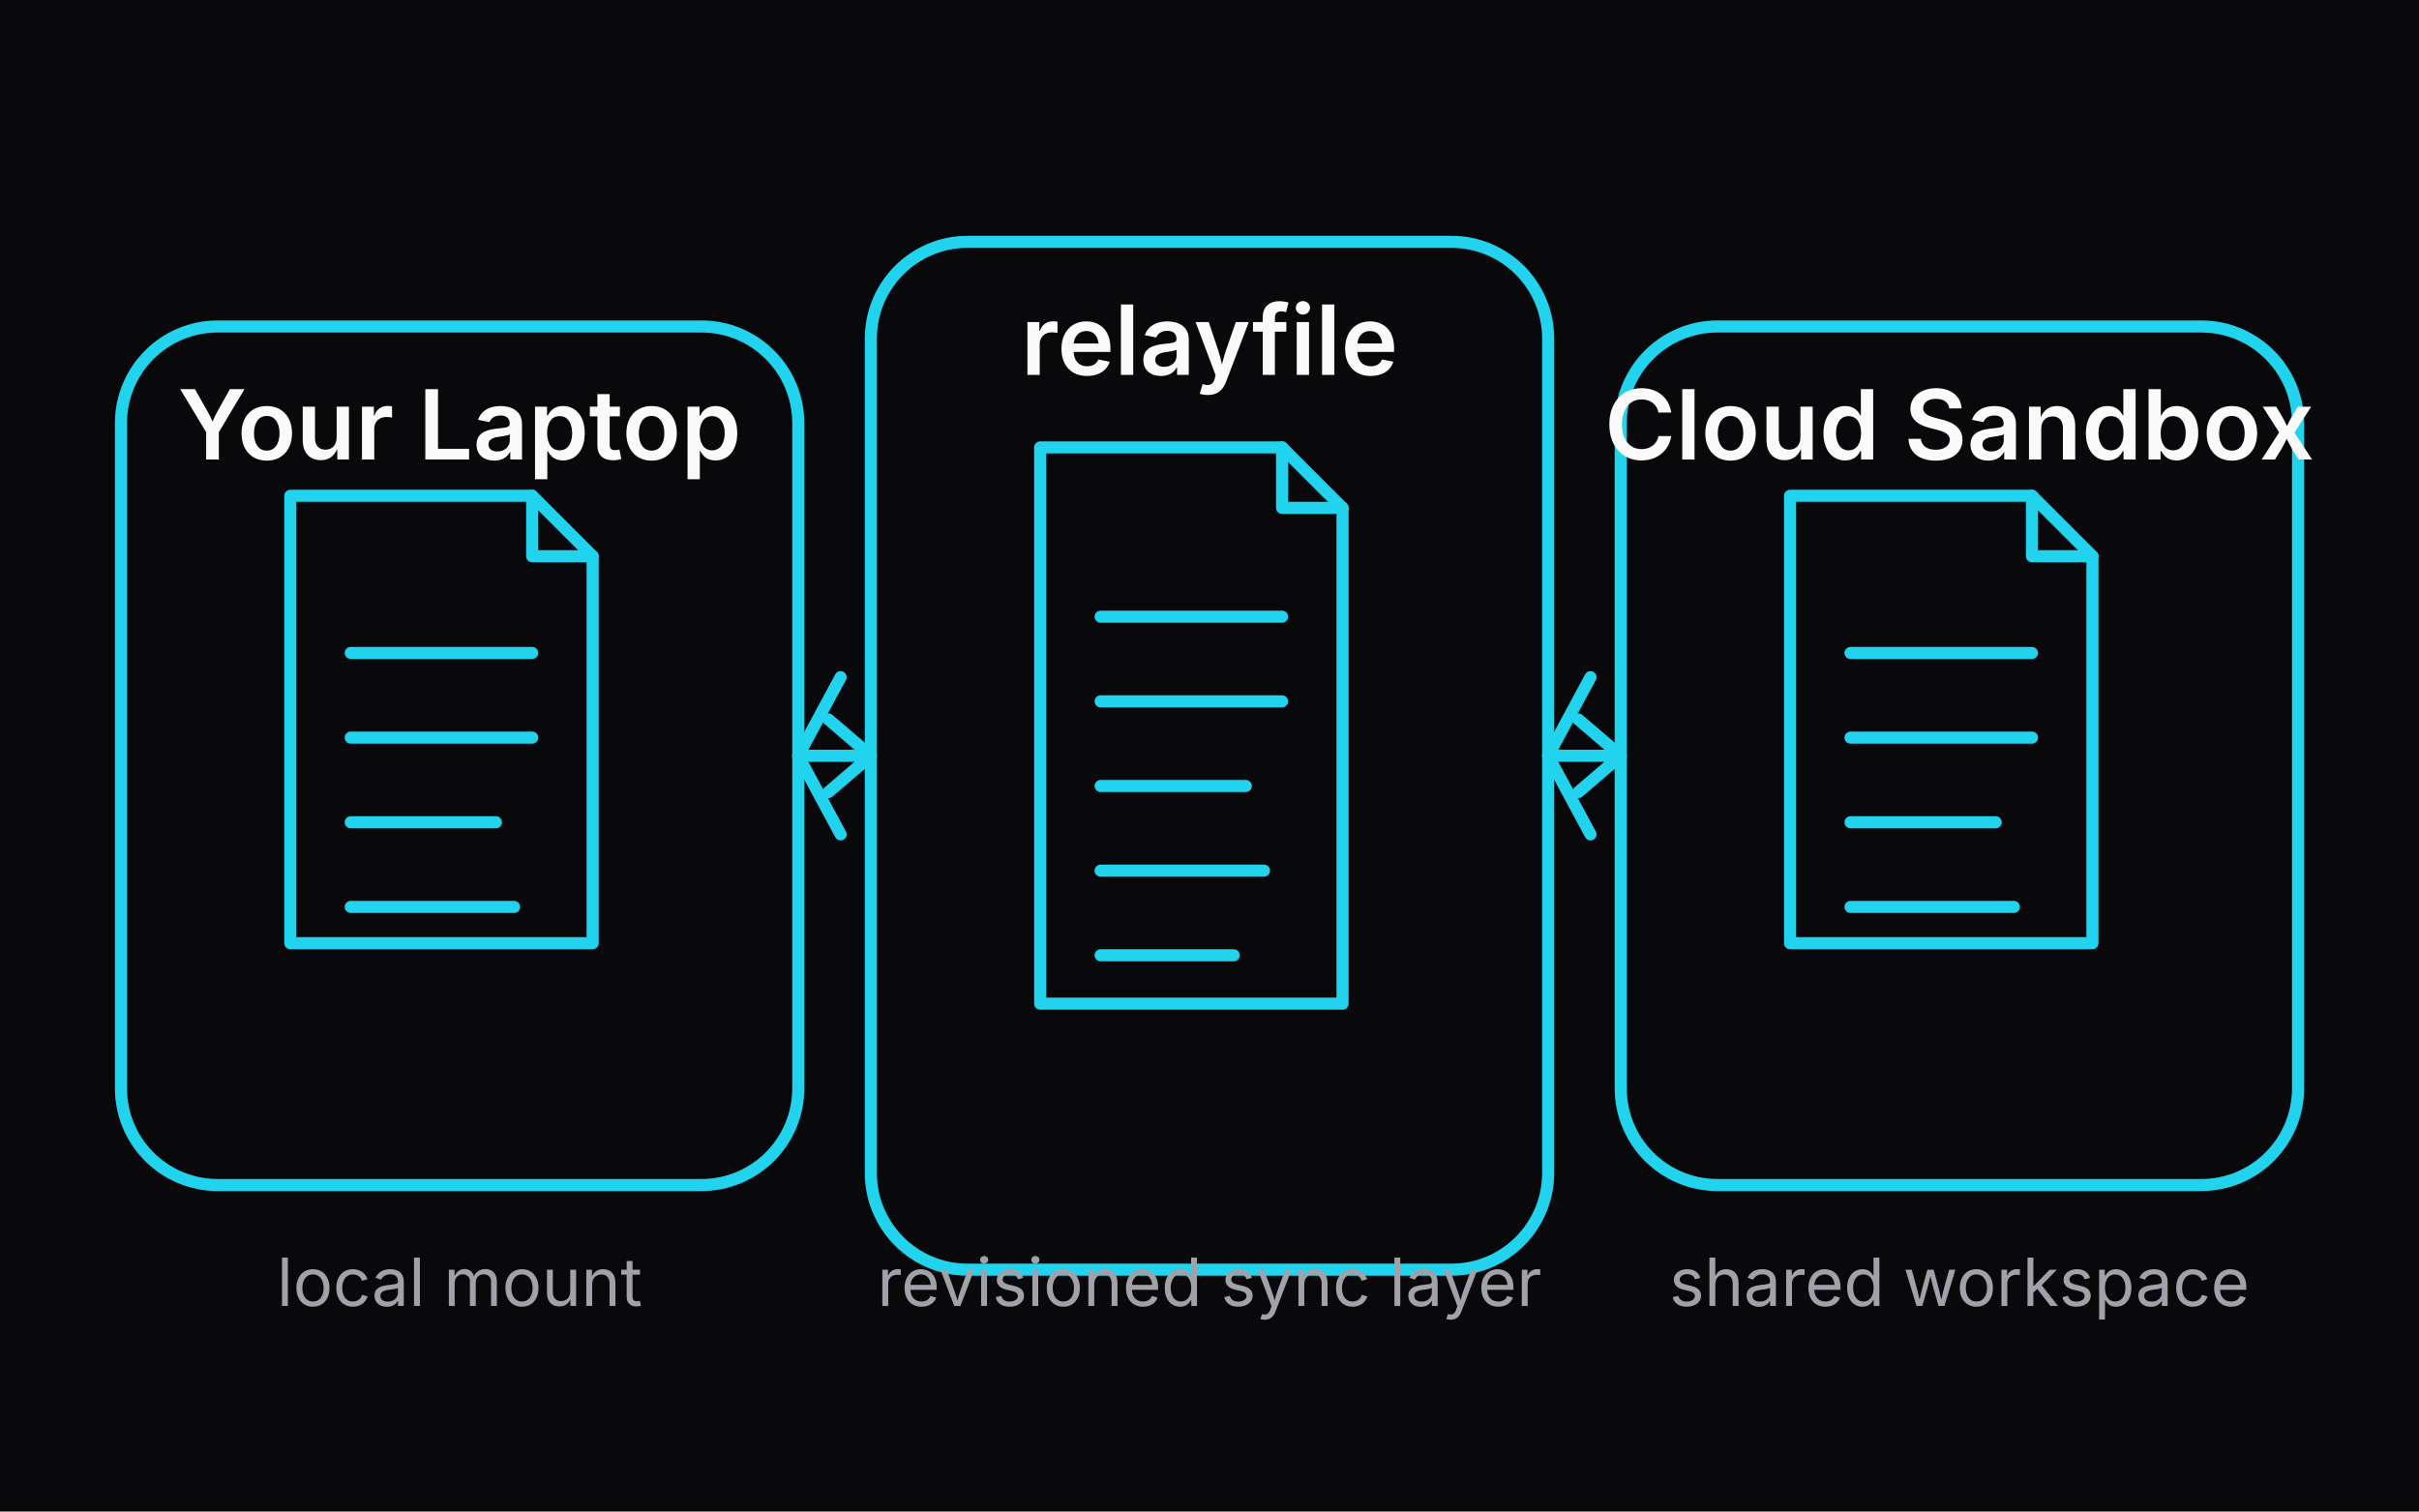
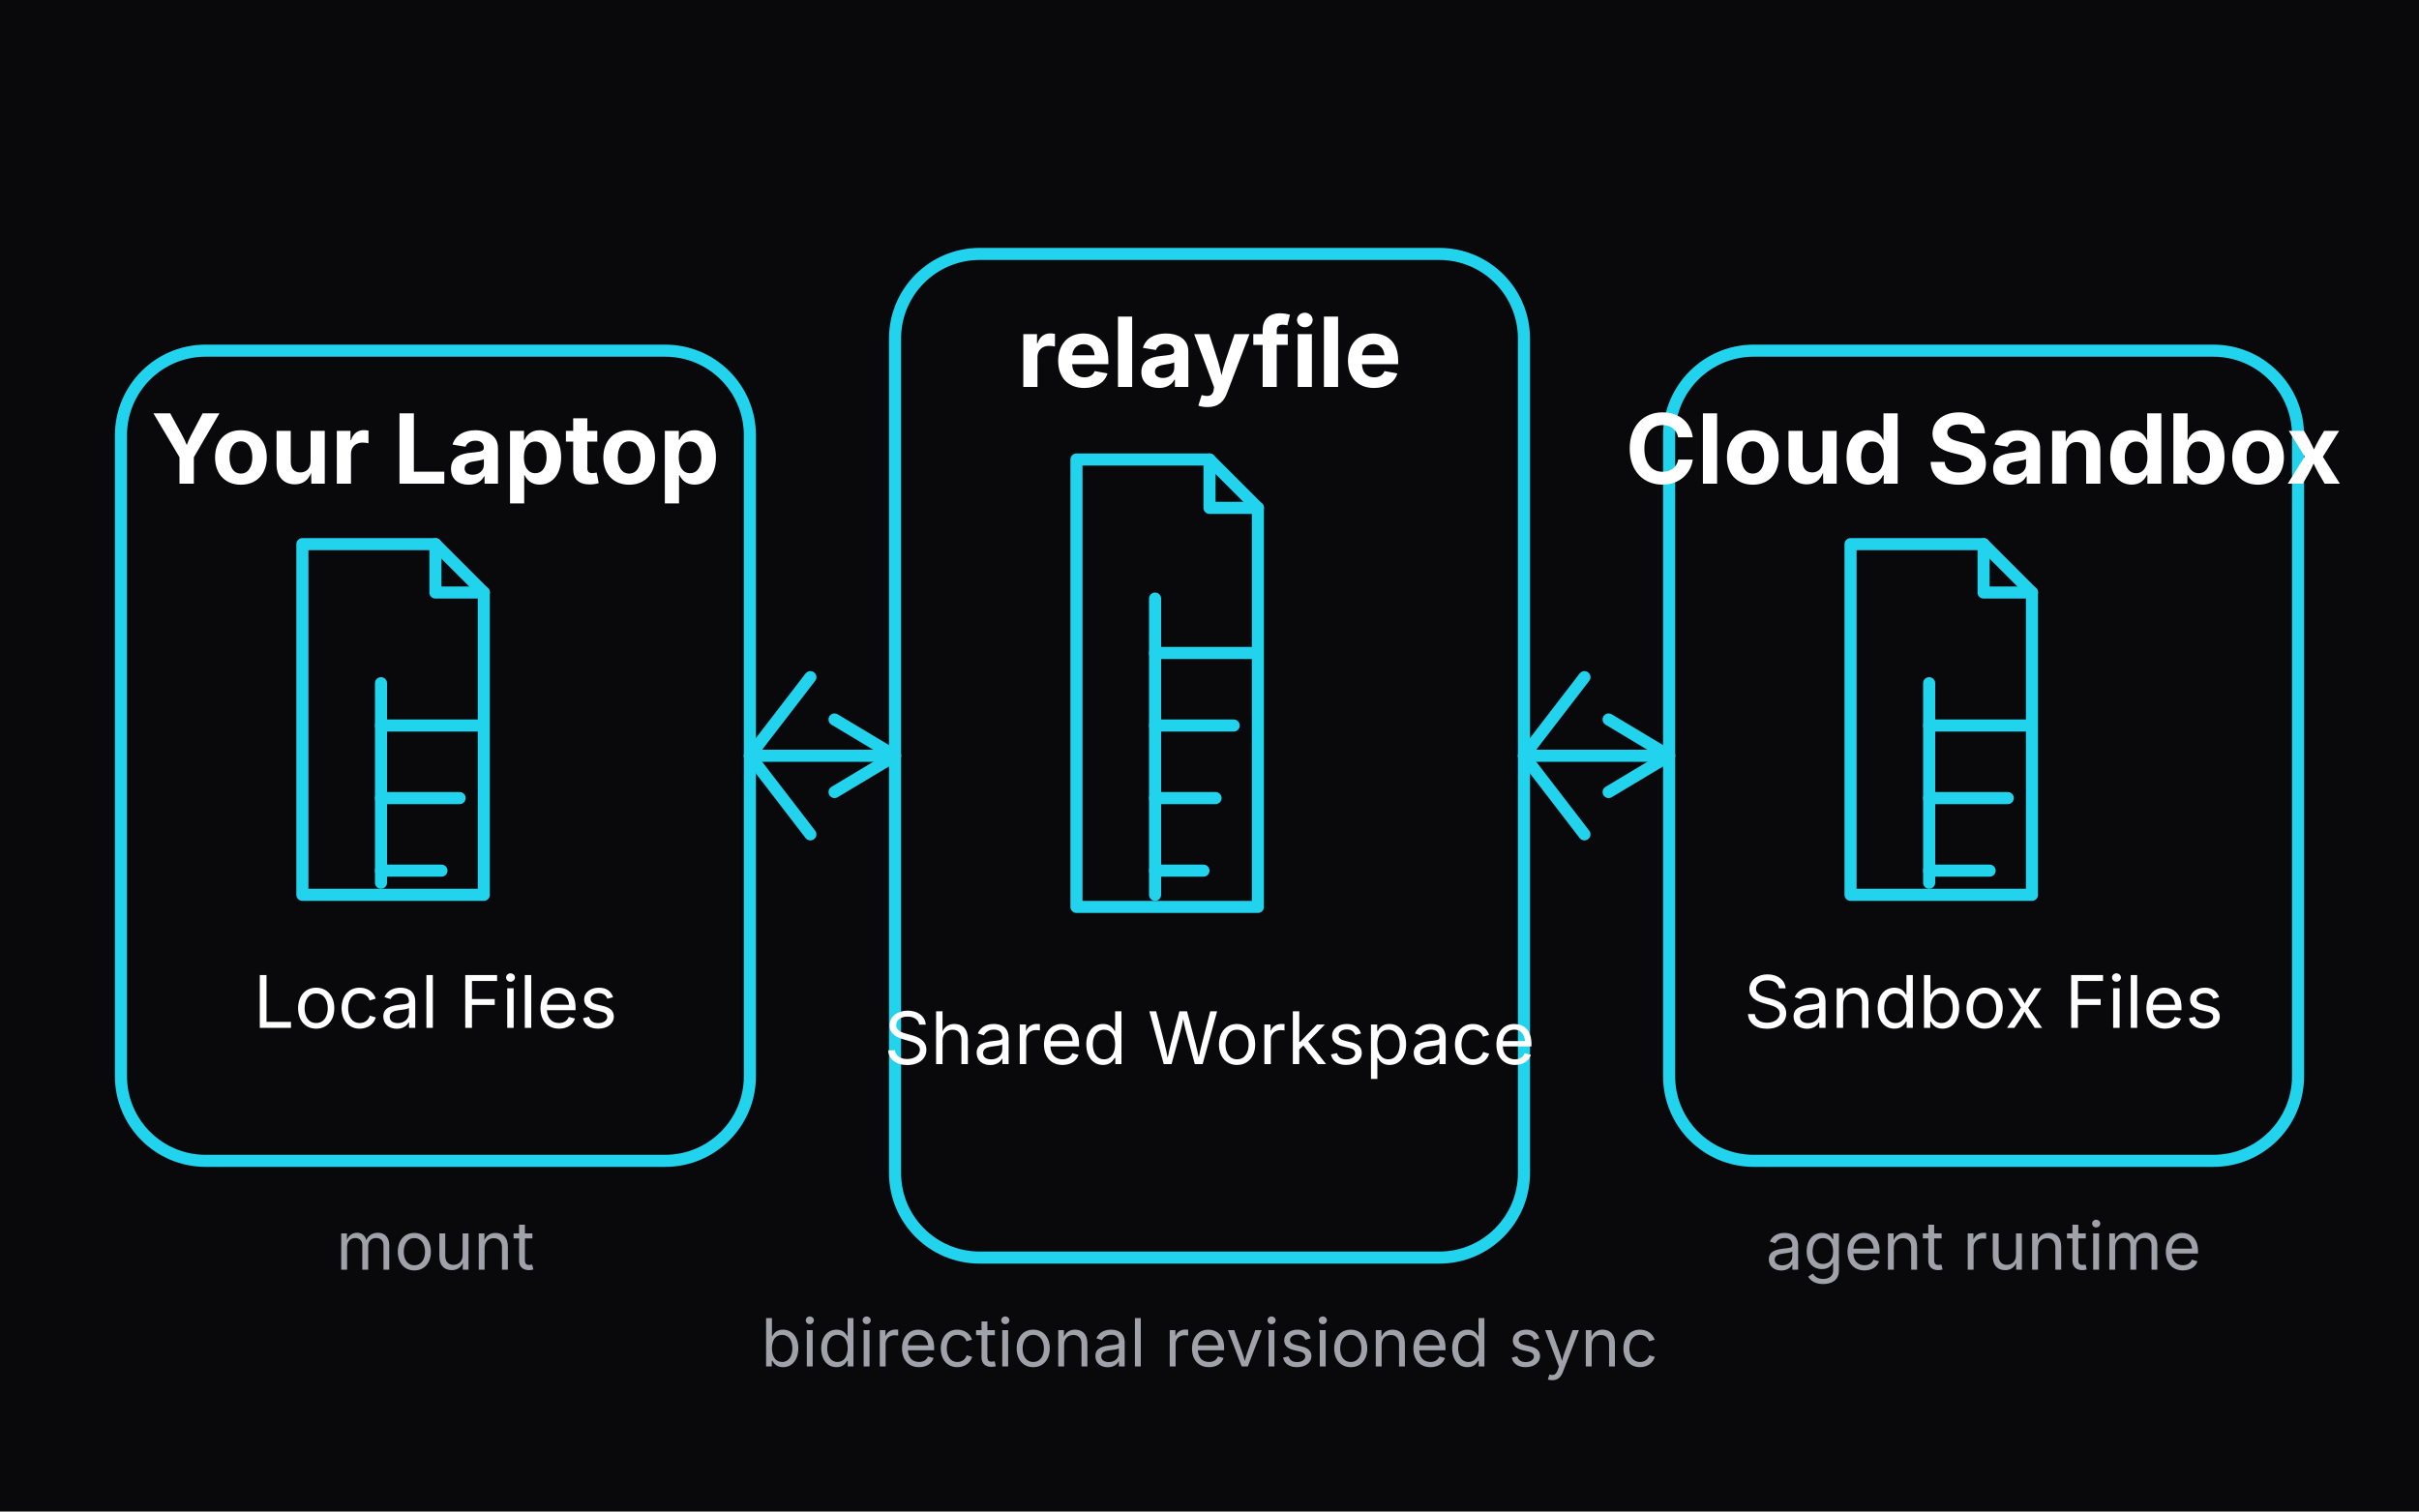
<svg xmlns="http://www.w3.org/2000/svg" width="400" height="250" viewBox="0 0 400 250" role="img" aria-labelledby="title desc">
  <rect width="400" height="250" fill="#09090b" />
  <g stroke="#22d3ee" stroke-width="2" fill="none" stroke-linecap="round" stroke-linejoin="round">
-     <rect x="20" y="54" width="112" height="142" rx="16" />
-     <rect x="144" y="40" width="112" height="170" rx="16" />
-     <rect x="268" y="54" width="112" height="142" rx="16" />
-     <line x1="132" y1="125" x2="144" y2="125" />
-     <path d="M137 119l7 6-7 6" />
-     <path d="M139 112l-7 13 7 13" />
-     <line x1="256" y1="125" x2="268" y2="125" />
-     <path d="M261 119l7 6-7 6" />
-     <path d="M263 112l-7 13 7 13" />
-     <path d="M48 82h40l10 10v64H48z" />
-     <path d="M88 82v10h10" />
-     <path d="M58 108h30" />
-     <path d="M58 122h30" />
-     <path d="M58 136h24" />
-     <path d="M58 150h27" />
-     <path d="M172 74h40l10 10v82h-50z" />
-     <path d="M212 74v10h10" />
-     <path d="M182 102h30" />
-     <path d="M182 116h30" />
-     <path d="M182 130h24" />
-     <path d="M182 144h27" />
-     <path d="M182 158h22" />
-     <path d="M296 82h40l10 10v64h-50z" />
-     <path d="M336 82v10h10" />
-     <path d="M306 108h30" />
-     <path d="M306 122h30" />
-     <path d="M306 136h24" />
-     <path d="M306 150h27" />
+     <rect x="20" y="58" width="104" height="134" rx="14" />
+     <rect x="148" y="42" width="104" height="166" rx="14" />
+     <rect x="276" y="58" width="104" height="134" rx="14" />
+     <line x1="124" y1="125" x2="148" y2="125" />
+     <path d="M138 119l10 6-10 6" />
+     <path d="M134 112l-10 13 10 13" />
+     <line x1="252" y1="125" x2="276" y2="125" />
+     <path d="M266 119l10 6-10 6" />
+     <path d="M262 112l-10 13 10 13" />
+     <path d="M50 90h22l8 8v50H50z" />
+     <path d="M72 90v8h8" />
+     <path d="M63 113v33" />
+     <path d="M63 120h16" />
+     <path d="M63 132h13" />
+     <path d="M63 144h10" />
+     <path d="M178 76h22l8 8v66h-30z" />
+     <path d="M200 76v8h8" />
+     <path d="M191 99v49" />
+     <path d="M191 108h16" />
+     <path d="M191 120h13" />
+     <path d="M191 132h10" />
+     <path d="M191 144h8" />
+     <path d="M306 90h22l8 8v50h-30z" />
+     <path d="M328 90v8h8" />
+     <path d="M319 113v33" />
+     <path d="M319 120h16" />
+     <path d="M319 132h13" />
+     <path d="M319 144h10" />
  </g>
-   <g fill="#fafafa" font-family="ui-sans-serif, system-ui, -apple-system, BlinkMacSystemFont, 'Segoe UI', sans-serif" text-anchor="middle">
-     <text x="76" y="76" font-size="16" font-weight="600">Your Laptop</text>
-     <text x="200" y="62" font-size="16" font-weight="600">relayfile</text>
-     <text x="324" y="76" font-size="16" font-weight="600">Cloud Sandbox</text>
-     <text x="76" y="216" font-size="11" fill="#a1a1aa">local mount</text>
-     <text x="200" y="216" font-size="11" fill="#a1a1aa">revisioned sync layer</text>
-     <text x="324" y="216" font-size="11" fill="#a1a1aa">shared workspace</text>
+   <g fill="#ffffff" font-family="ui-sans-serif, system-ui, -apple-system, BlinkMacSystemFont, 'Segoe UI', sans-serif" text-anchor="middle">
+     <text x="72" y="80" font-size="16" font-weight="700">Your Laptop</text>
+     <text x="200" y="64" font-size="16" font-weight="700">relayfile</text>
+     <text x="328" y="80" font-size="16" font-weight="700">Cloud Sandbox</text>
+     <text x="72" y="170" font-size="12">Local Files</text>
+     <text x="200" y="176" font-size="12">Shared Workspace</text>
+     <text x="328" y="170" font-size="12">Sandbox Files</text>
+     <text x="72" y="210" font-size="11" fill="#a1a1aa">mount</text>
+     <text x="200" y="226" font-size="11" fill="#a1a1aa">bidirectional revisioned sync</text>
+     <text x="328" y="210" font-size="11" fill="#a1a1aa">agent runtime</text>
  </g>
</svg>
